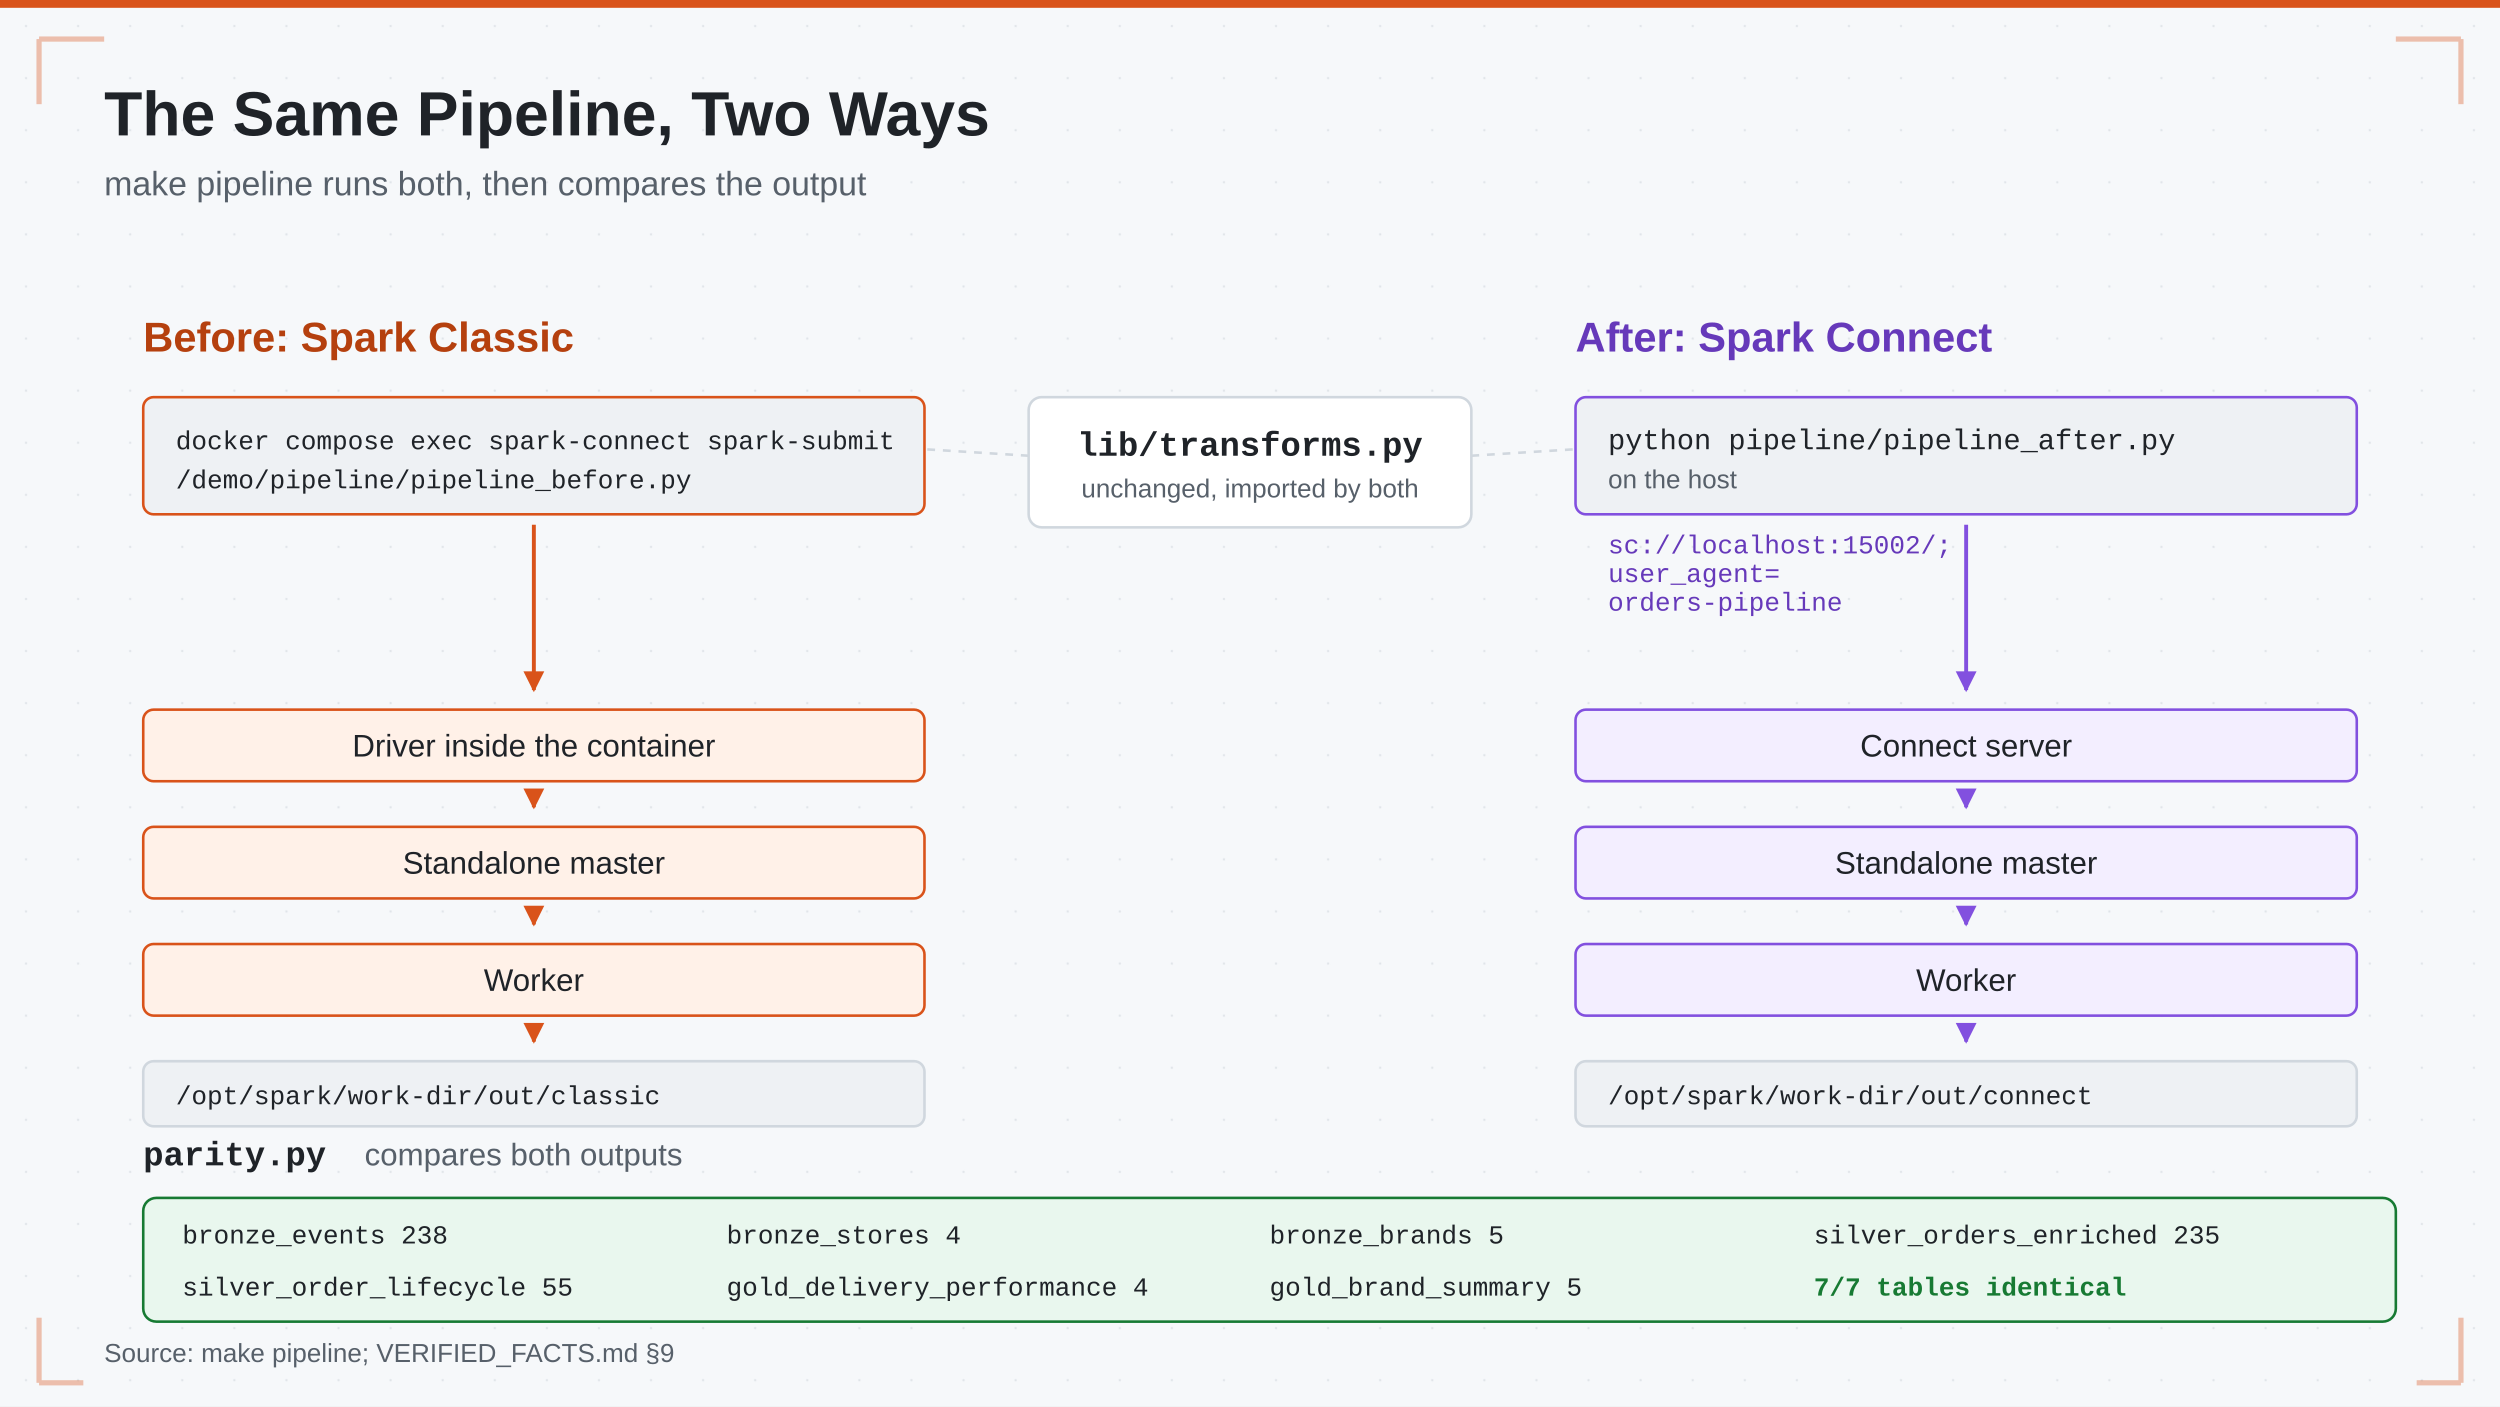
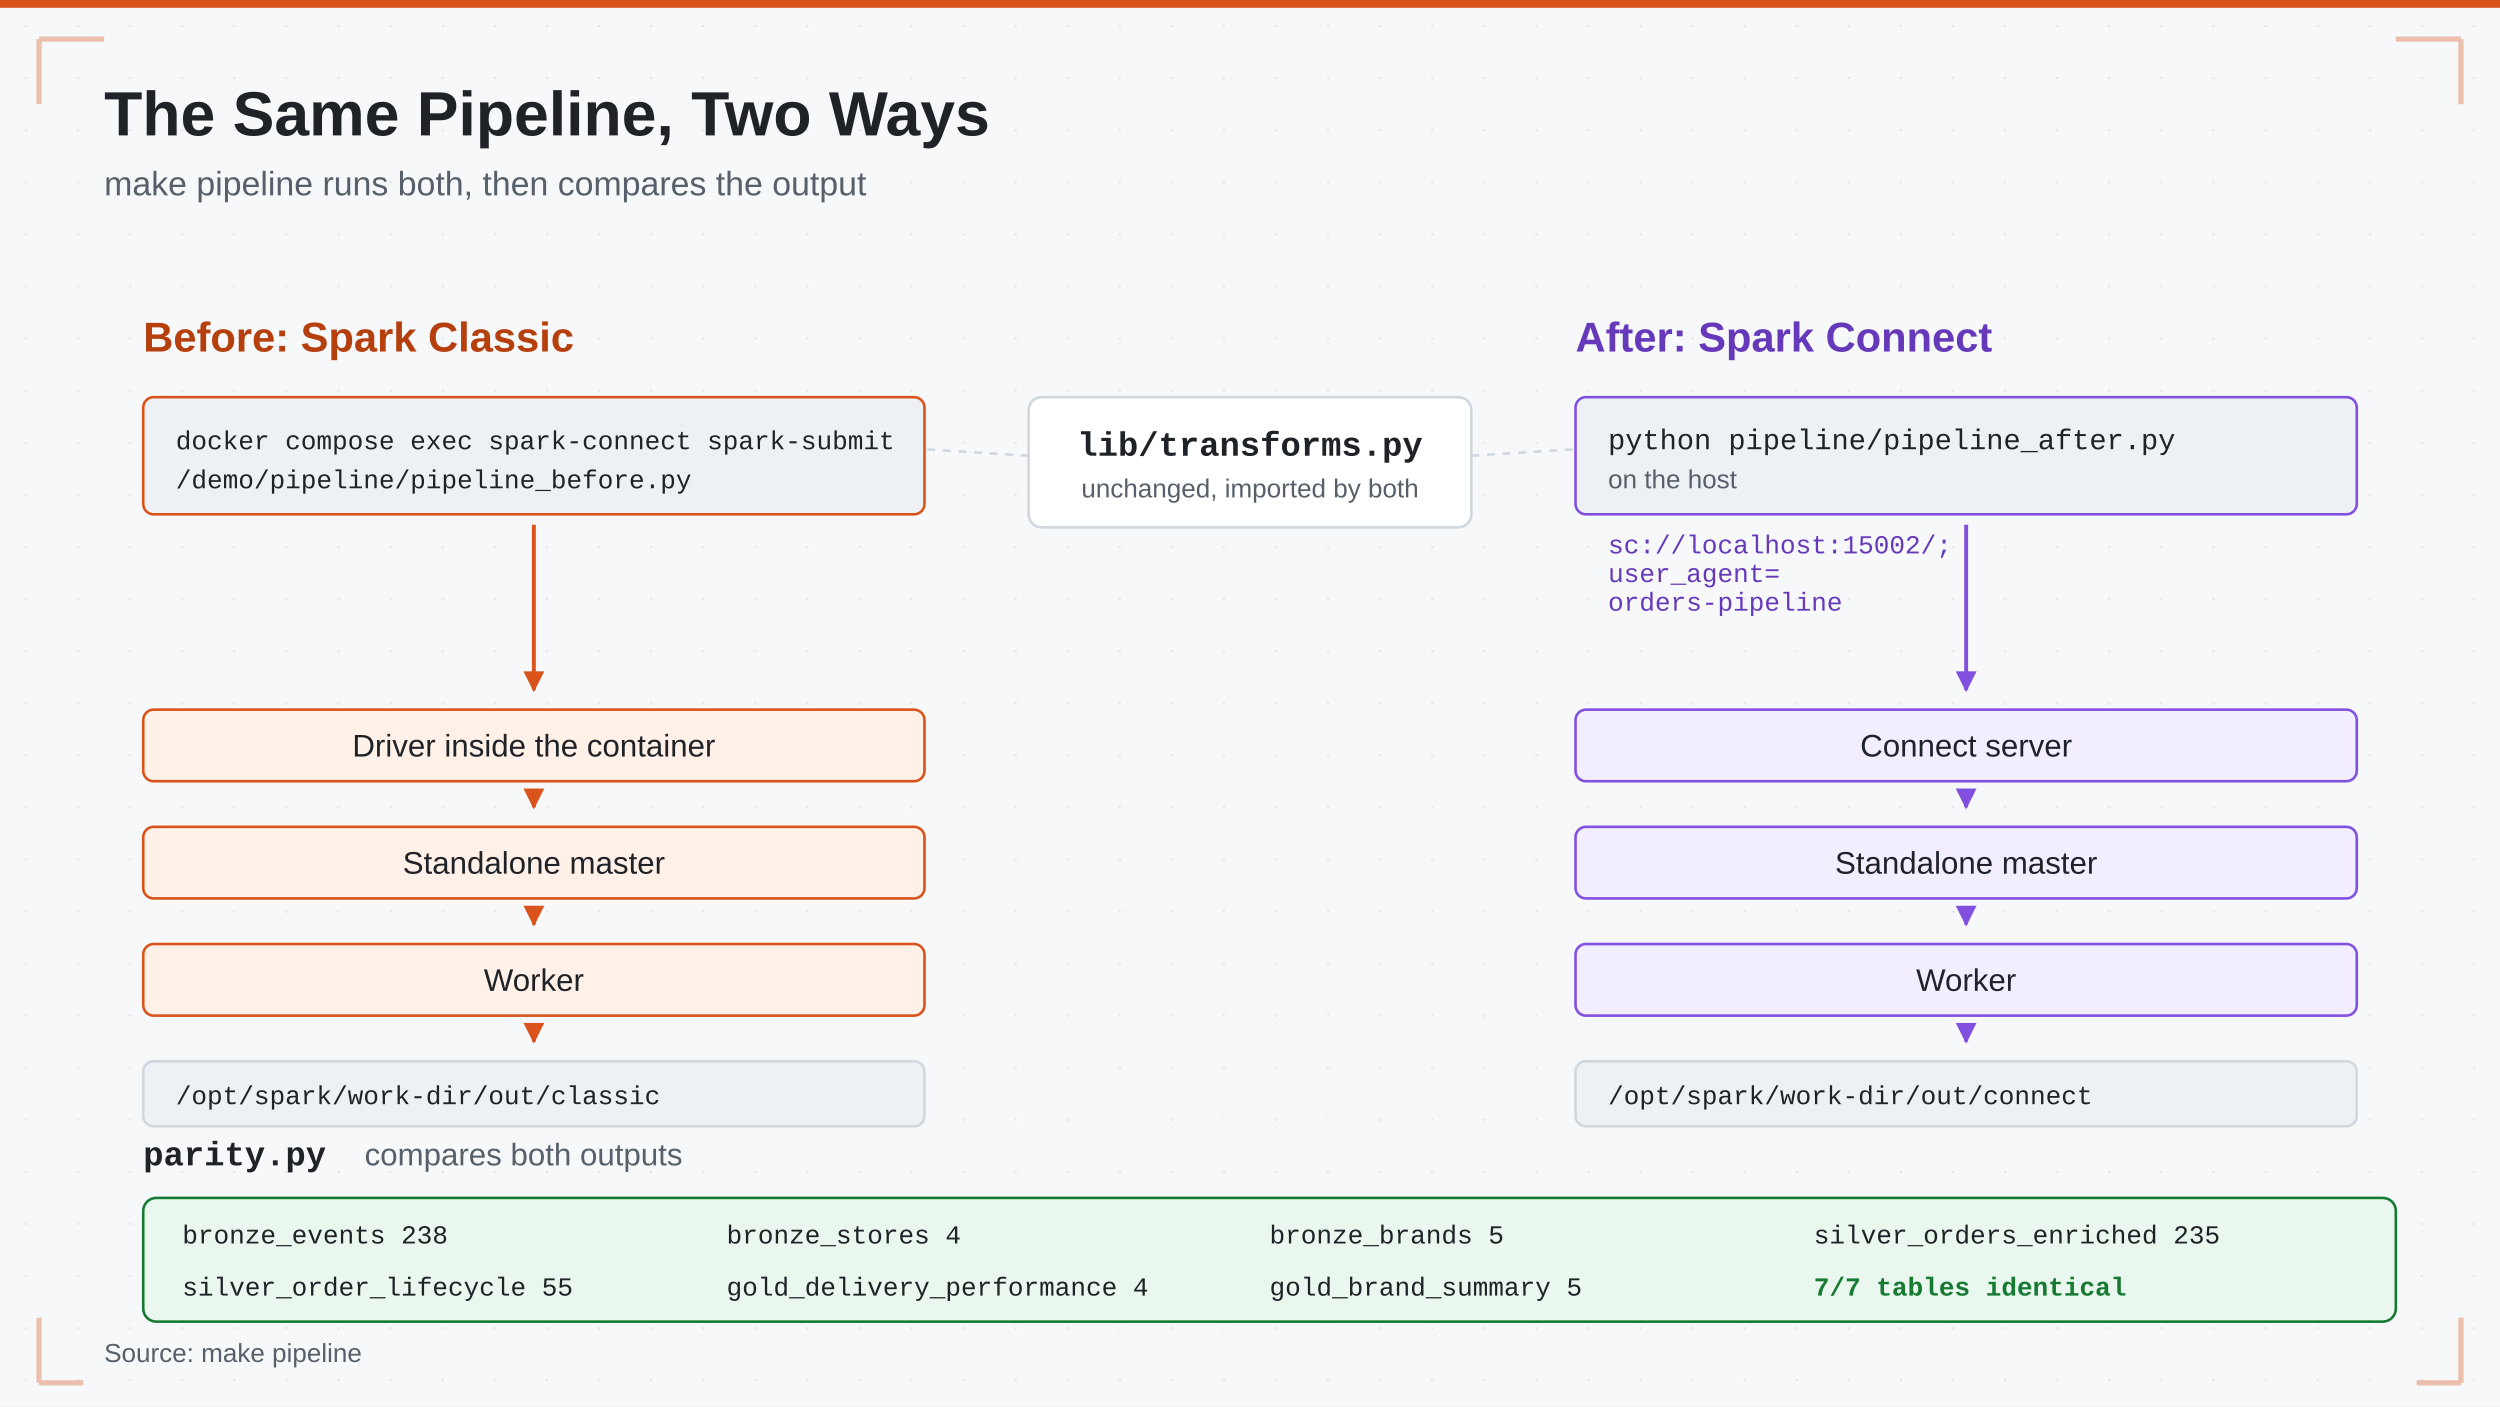
<svg xmlns="http://www.w3.org/2000/svg" width="1920" height="1080" viewBox="0 0 1920 1080" font-family="'Segoe UI', Arial, Helvetica, sans-serif">
  <defs>
    <pattern id="dots" width="40" height="40" patternUnits="userSpaceOnUse">
      <circle cx="20" cy="20" r="1" fill="#d8dee4" opacity="0.6" />
    </pattern>
    <marker id="arrow-orange" markerUnits="userSpaceOnUse" markerWidth="16" markerHeight="16" viewBox="0 0 10 10" refX="9" refY="5" orient="auto">
      <polygon points="0,0 10,5 0,10" fill="#d9531a" />
    </marker>
    <marker id="arrow-purple" markerUnits="userSpaceOnUse" markerWidth="16" markerHeight="16" viewBox="0 0 10 10" refX="9" refY="5" orient="auto">
      <polygon points="0,0 10,5 0,10" fill="#8250df" />
    </marker>
  </defs>
  <rect x="0" y="0" width="1920" height="1080" fill="#f6f8fa" />
  <rect x="0" y="6" width="1920" height="1074" fill="url(#dots)" />
  <rect x="0" y="0" width="1920" height="6" fill="#d9531a" />
  <g stroke="#d9531a" stroke-width="4" opacity="0.35">
    <line x1="30" y1="30" x2="30" y2="80" />
    <line x1="30" y1="30" x2="80" y2="30" />
    <line x1="1890" y1="30" x2="1890" y2="80" />
    <line x1="1890" y1="30" x2="1840" y2="30" />
    <line x1="30" y1="1062" x2="30" y2="1012" />
    <line x1="30" y1="1062" x2="64" y2="1062" />
    <line x1="1890" y1="1062" x2="1890" y2="1012" />
    <line x1="1890" y1="1062" x2="1856" y2="1062" />
  </g>
  <text x="80" y="104" font-size="48" font-weight="700" fill="#1f2328">The Same Pipeline, Two Ways</text>
  <text x="80" y="150" font-size="26" fill="#57606a">make pipeline runs both, then compares the output</text>
  <text x="110" y="270" font-size="32" font-weight="700" fill="#b5400e">Before: Spark Classic</text>
  <rect x="110" y="305" width="600" height="90" rx="8" fill="#eef1f4" stroke="#d9531a" stroke-width="2" />
  <text x="135" y="345" font-size="20" font-family="Consolas, 'Courier New', monospace" fill="#1f2328">docker compose exec spark-connect spark-submit</text>
  <text x="135" y="375" font-size="20" font-family="Consolas, 'Courier New', monospace" fill="#1f2328">/demo/pipeline/pipeline_before.py</text>
  <line x1="410" y1="403" x2="410" y2="530" stroke="#d9531a" stroke-width="3" marker-end="url(#arrow-orange)" />
  <rect x="110" y="545" width="600" height="55" rx="8" fill="#fff1e8" stroke="#d9531a" stroke-width="2" />
  <text x="410" y="581" font-size="24" fill="#1f2328" text-anchor="middle">Driver inside the container</text>
  <line x1="410" y1="608" x2="410" y2="620" stroke="#d9531a" stroke-width="3" marker-end="url(#arrow-orange)" />
  <rect x="110" y="635" width="600" height="55" rx="8" fill="#fff1e8" stroke="#d9531a" stroke-width="2" />
  <text x="410" y="671" font-size="24" fill="#1f2328" text-anchor="middle">Standalone master</text>
  <line x1="410" y1="698" x2="410" y2="710" stroke="#d9531a" stroke-width="3" marker-end="url(#arrow-orange)" />
  <rect x="110" y="725" width="600" height="55" rx="8" fill="#fff1e8" stroke="#d9531a" stroke-width="2" />
  <text x="410" y="761" font-size="24" fill="#1f2328" text-anchor="middle">Worker</text>
  <line x1="410" y1="788" x2="410" y2="800" stroke="#d9531a" stroke-width="3" marker-end="url(#arrow-orange)" />
  <rect x="110" y="815" width="600" height="50" rx="8" fill="#eef1f4" stroke="#d0d7de" stroke-width="2" />
  <text x="135" y="848" font-size="20" font-family="Consolas, 'Courier New', monospace" fill="#1f2328">/opt/spark/work-dir/out/classic</text>
  <text x="1210" y="270" font-size="32" font-weight="700" fill="#6639ba">After: Spark Connect</text>
  <rect x="1210" y="305" width="600" height="90" rx="8" fill="#eef1f4" stroke="#8250df" stroke-width="2" />
  <text x="1235" y="345" font-size="22" font-family="Consolas, 'Courier New', monospace" fill="#1f2328">python pipeline/pipeline_after.py</text>
  <text x="1235" y="375" font-size="20" fill="#57606a">on the host</text>
  <text x="1235" y="425" font-size="20" font-family="Consolas, 'Courier New', monospace" fill="#6639ba">sc://localhost:15002/;</text>
  <text x="1235" y="447" font-size="20" font-family="Consolas, 'Courier New', monospace" fill="#6639ba">user_agent=</text>
  <text x="1235" y="469" font-size="20" font-family="Consolas, 'Courier New', monospace" fill="#6639ba">orders-pipeline</text>
  <line x1="1510" y1="403" x2="1510" y2="530" stroke="#8250df" stroke-width="3" marker-end="url(#arrow-purple)" />
  <rect x="1210" y="545" width="600" height="55" rx="8" fill="#f3eeff" stroke="#8250df" stroke-width="2" />
  <text x="1510" y="581" font-size="24" fill="#1f2328" text-anchor="middle">Connect server</text>
  <line x1="1510" y1="608" x2="1510" y2="620" stroke="#8250df" stroke-width="3" marker-end="url(#arrow-purple)" />
  <rect x="1210" y="635" width="600" height="55" rx="8" fill="#f3eeff" stroke="#8250df" stroke-width="2" />
  <text x="1510" y="671" font-size="24" fill="#1f2328" text-anchor="middle">Standalone master</text>
  <line x1="1510" y1="698" x2="1510" y2="710" stroke="#8250df" stroke-width="3" marker-end="url(#arrow-purple)" />
  <rect x="1210" y="725" width="600" height="55" rx="8" fill="#f3eeff" stroke="#8250df" stroke-width="2" />
  <text x="1510" y="761" font-size="24" fill="#1f2328" text-anchor="middle">Worker</text>
  <line x1="1510" y1="788" x2="1510" y2="800" stroke="#8250df" stroke-width="3" marker-end="url(#arrow-purple)" />
  <rect x="1210" y="815" width="600" height="50" rx="8" fill="#eef1f4" stroke="#d0d7de" stroke-width="2" />
  <text x="1235" y="848" font-size="20" font-family="Consolas, 'Courier New', monospace" fill="#1f2328">/opt/spark/work-dir/out/connect</text>
  <rect x="790" y="305" width="340" height="100" rx="10" fill="#ffffff" stroke="#d0d7de" stroke-width="2" />
  <text x="960" y="350" font-size="26" font-weight="700" font-family="Consolas, 'Courier New', monospace" fill="#1f2328" text-anchor="middle">lib/transforms.py</text>
  <text x="960" y="382" font-size="20" fill="#57606a" text-anchor="middle">unchanged, imported by both</text>
  <line x1="790" y1="350" x2="710" y2="345" stroke="#d0d7de" stroke-width="2" stroke-dasharray="6,6" />
  <line x1="1130" y1="350" x2="1210" y2="345" stroke="#d0d7de" stroke-width="2" stroke-dasharray="6,6" />
  <text x="110" y="895" font-size="26" font-weight="700" font-family="Consolas, 'Courier New', monospace" fill="#1f2328">parity.py</text>
  <text x="280" y="895" font-size="24" fill="#57606a">compares both outputs</text>
  <rect x="110" y="920" width="1730" height="95" rx="10" fill="#e9f7ee" stroke="#177a33" stroke-width="2" />
  <text x="140" y="955" font-size="20" font-family="Consolas, 'Courier New', monospace" fill="#1f2328">bronze_events 238</text>
  <text x="558" y="955" font-size="20" font-family="Consolas, 'Courier New', monospace" fill="#1f2328">bronze_stores 4</text>
  <text x="975" y="955" font-size="20" font-family="Consolas, 'Courier New', monospace" fill="#1f2328">bronze_brands 5</text>
  <text x="1393" y="955" font-size="20" font-family="Consolas, 'Courier New', monospace" fill="#1f2328">silver_orders_enriched 235</text>
  <text x="140" y="995" font-size="20" font-family="Consolas, 'Courier New', monospace" fill="#1f2328">silver_order_lifecycle 55</text>
  <text x="558" y="995" font-size="20" font-family="Consolas, 'Courier New', monospace" fill="#1f2328">gold_delivery_performance 4</text>
  <text x="975" y="995" font-size="20" font-family="Consolas, 'Courier New', monospace" fill="#1f2328">gold_brand_summary 5</text>
  <text x="1393" y="995" font-size="20" font-weight="700" font-family="Consolas, 'Courier New', monospace" fill="#177a33">7/7 tables identical</text>
-   <text x="80" y="1046" font-size="20" fill="#57606a">Source: make pipeline; VERIFIED_FACTS.md §9</text>
+   <text x="80" y="1046" font-size="20" fill="#57606a">Source: make pipeline</text>
</svg>
